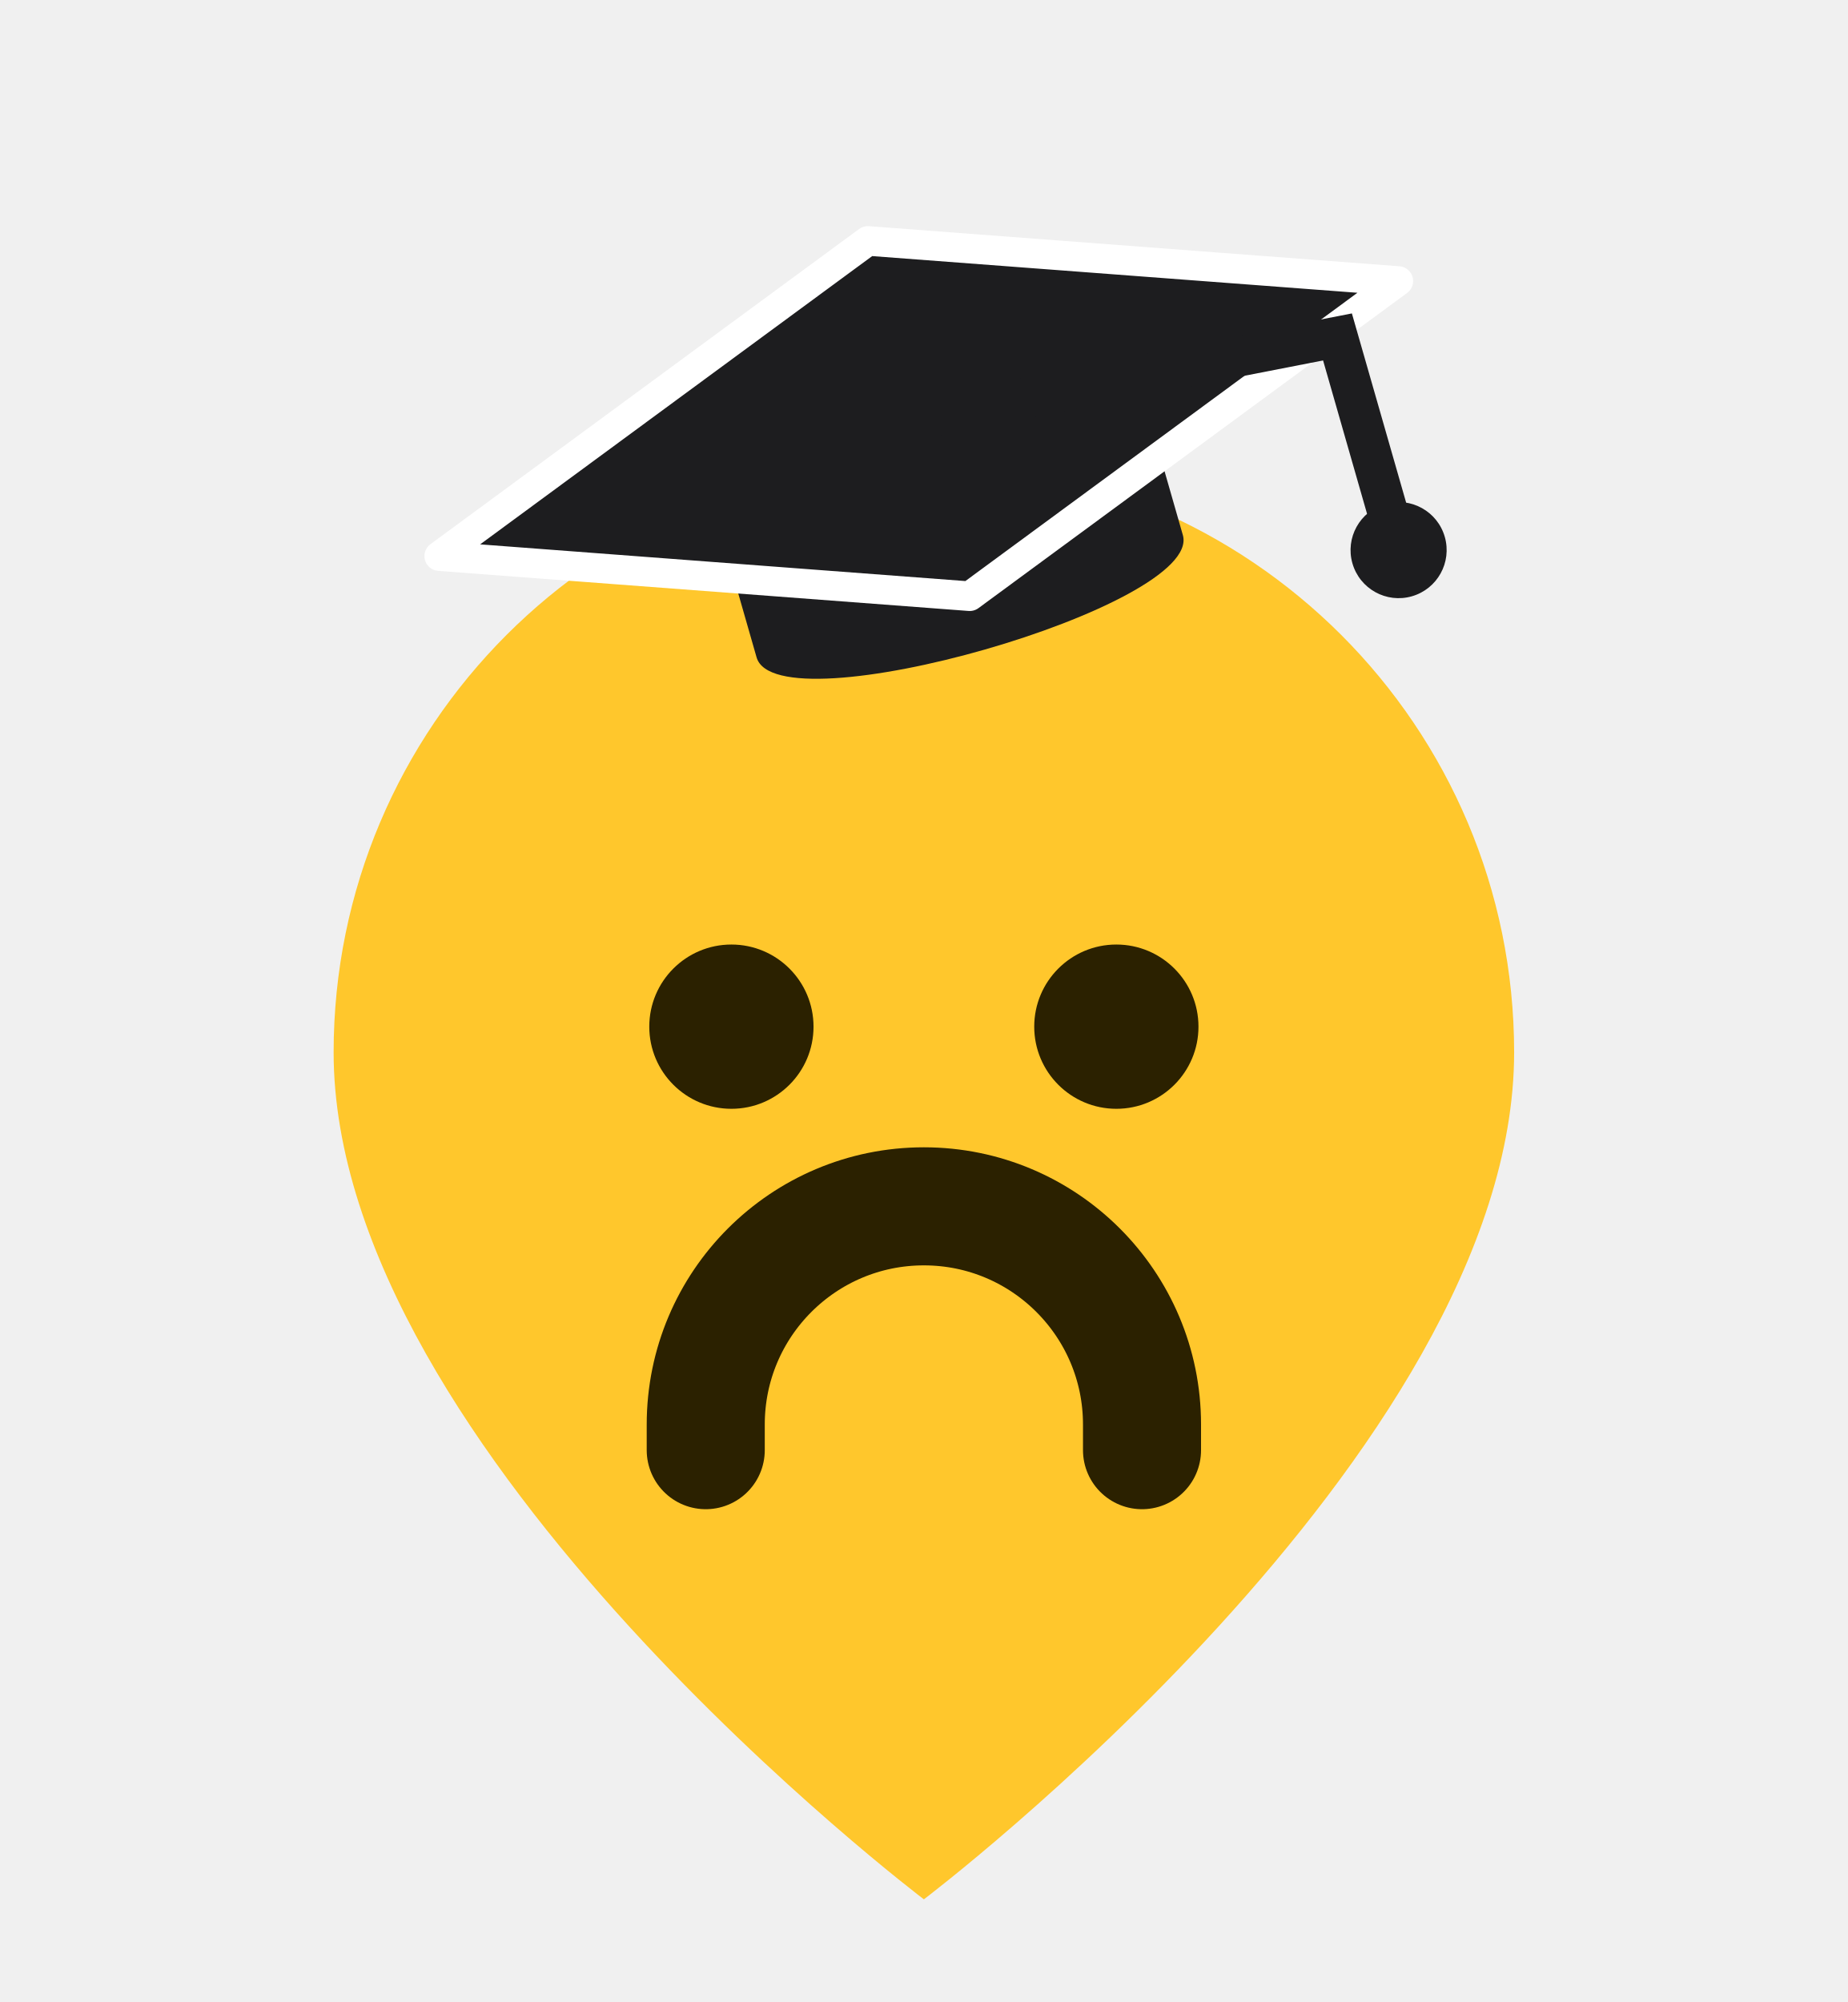
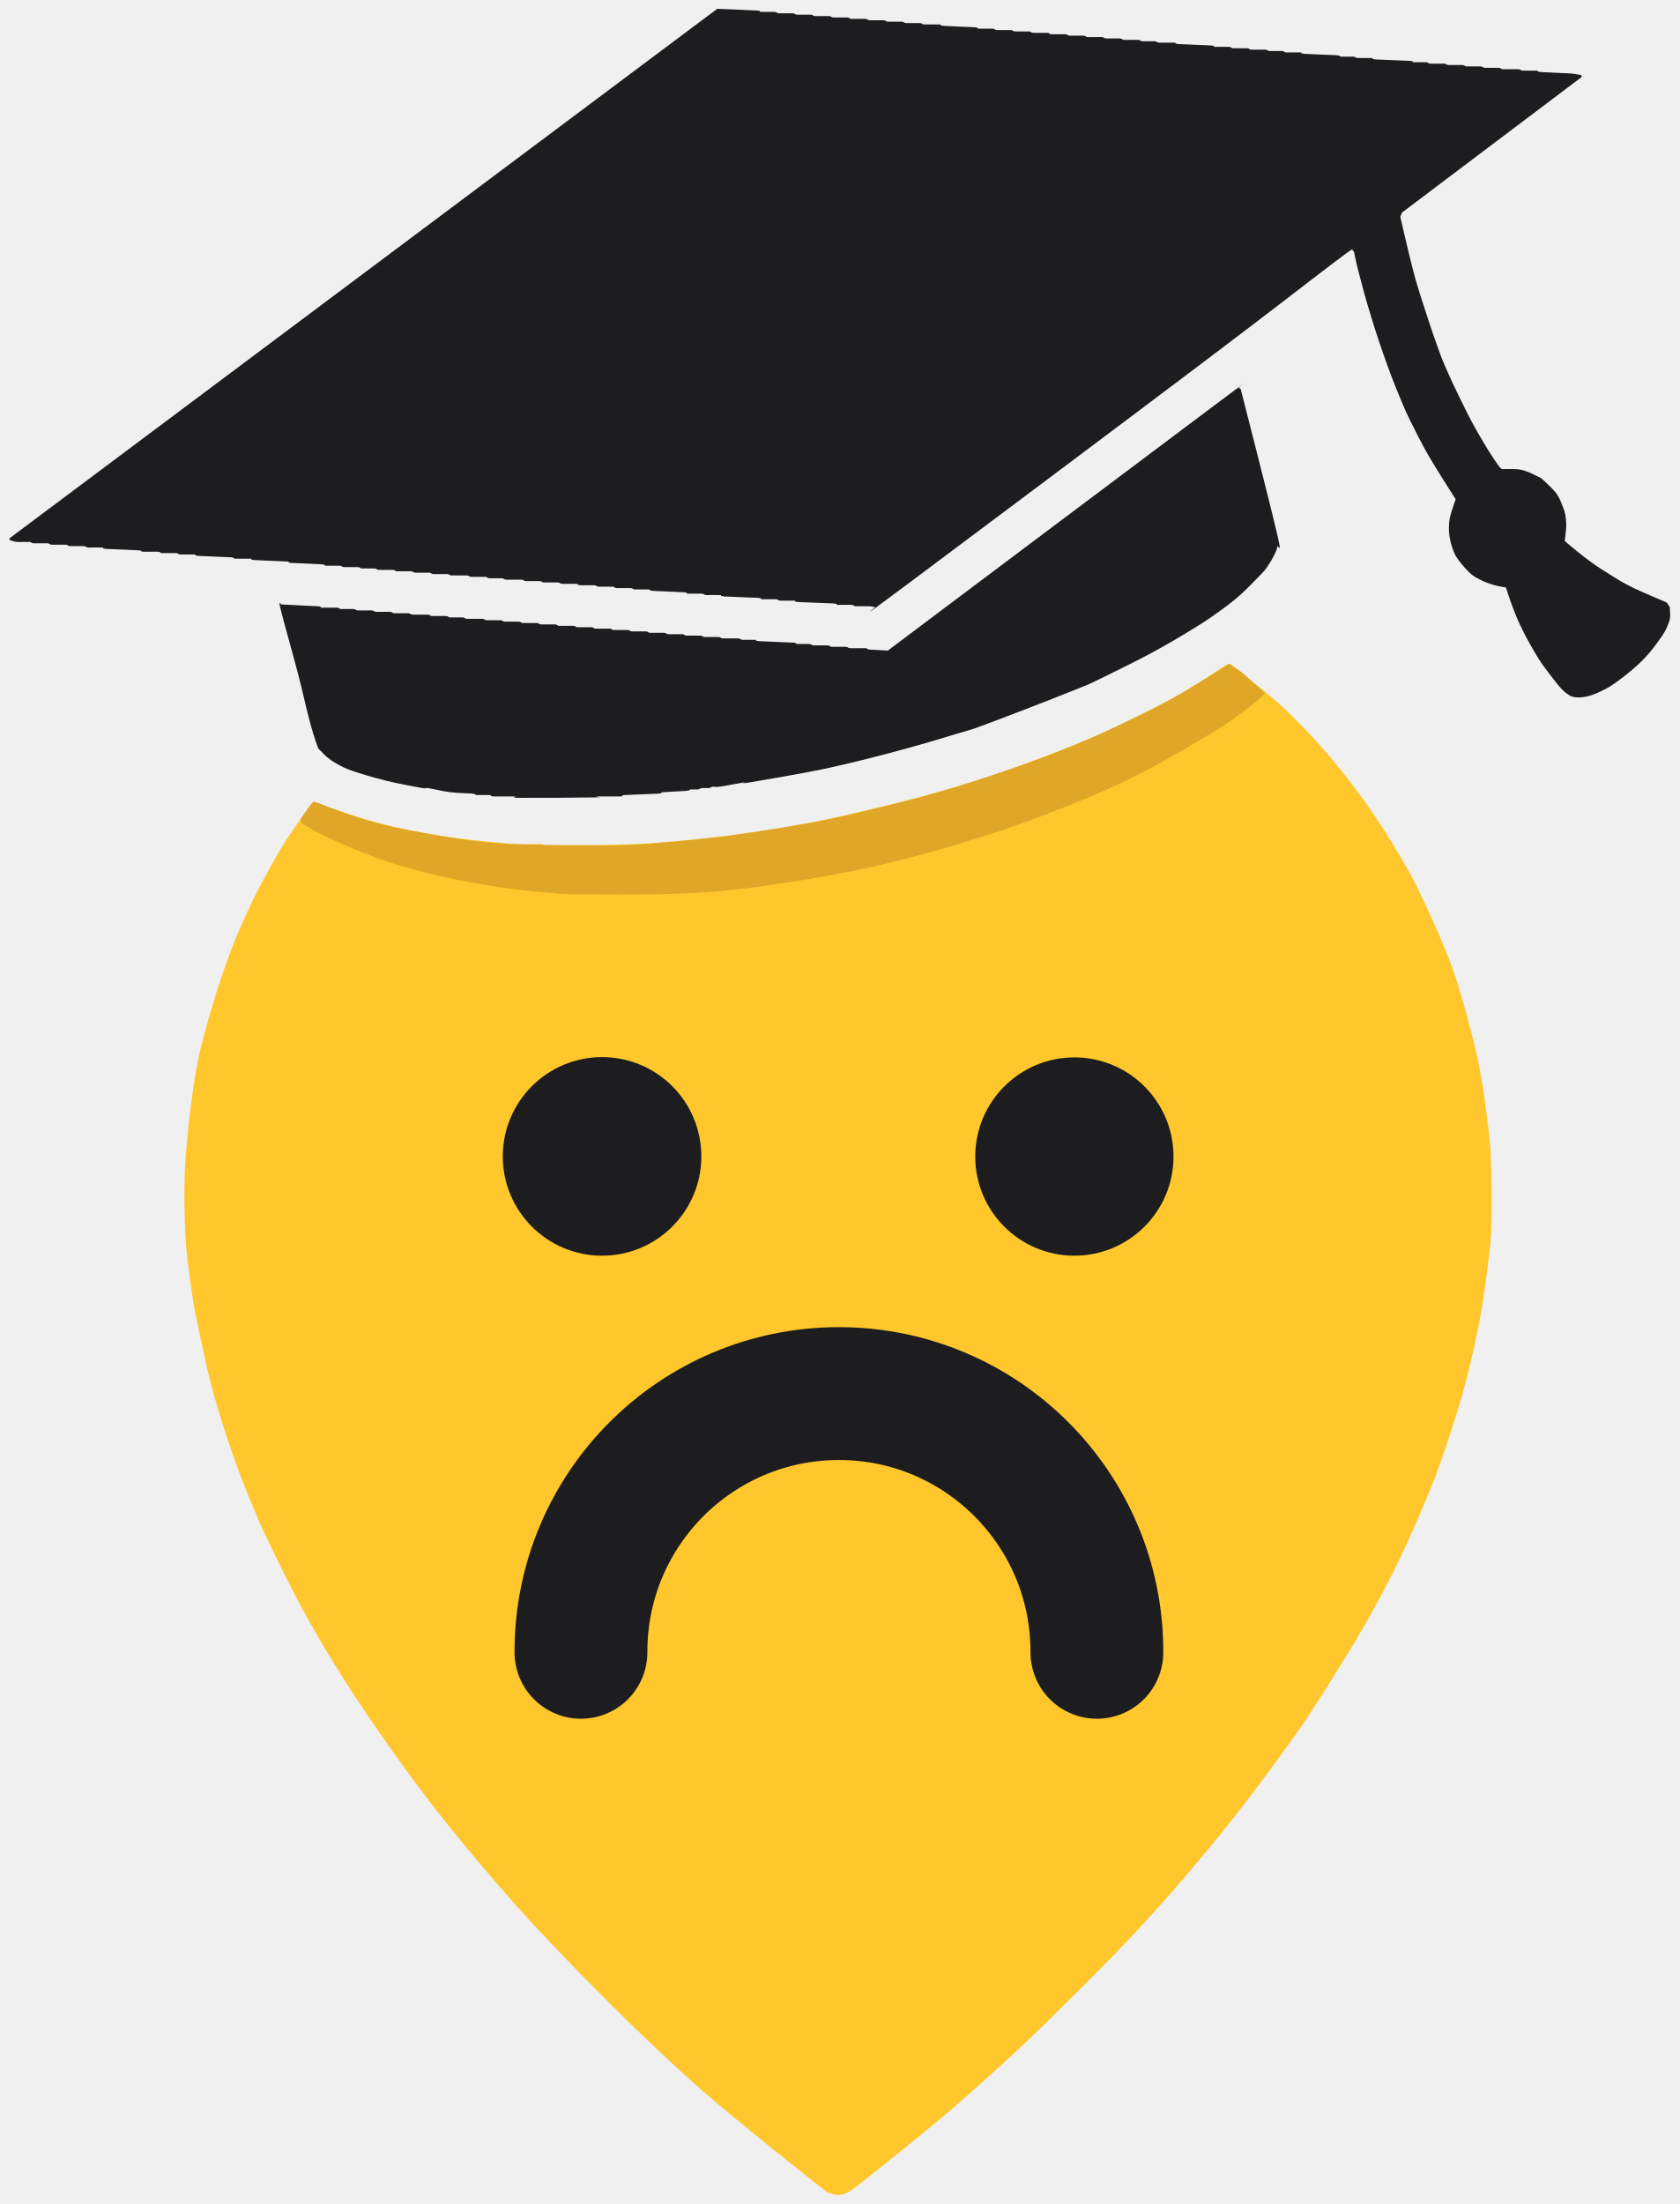
- <svg xmlns="http://www.w3.org/2000/svg" viewBox="-4 -14 72 78" role="img" aria-label="U-Pin triste">
-   <path fill="#FFC72C" d="M32 4C19.3 4 9 14.3 9 27c0 15.6 23 33 23 33s23-17.4 23-33C55 14.3 44.7 4 32 4z" />
-   <circle cx="24.5" cy="26" r="3.2" fill="#2B2100" />
-   <circle cx="39.5" cy="26" r="3.2" fill="#2B2100" />
-   <path fill="none" stroke="#2B2100" stroke-width="4.6" stroke-linecap="round" stroke-linejoin="round" d="M23.5 42.5v-1a8 8 0 0 1 17 0v1" />
-   <g transform="translate(32 3) scale(.72) rotate(-16) translate(-32 -10)">
-     <path fill="#1D1D1F" d="M20 11v8c0 4 24 4 24 0v-8z" />
-     <path fill="#1D1D1F" stroke="#fff" stroke-width="1.6" stroke-linejoin="round" d="M32 -1L59 9 32 19 5 9z" />
-     <path d="M32 9L55 11v10" fill="none" stroke="#1D1D1F" stroke-width="2.2" stroke-linecap="round" />
-     <circle cx="55" cy="23" r="2.6" fill="#1D1D1F" />
-   </g>
+ <svg xmlns="http://www.w3.org/2000/svg" viewBox="297 30 1201 1576" role="img" aria-label="U-Pin triste">
+   <path fill="#FFC72C" d="M899.0 1599.2C897.5 1599.6 896.3 1599.6 895.0 1599.5C893.7 1599.3 893.1 1599.3 891.0 1598.2C888.9 1597.2 894.5 1602.3 882.7 1593.0C870.8 1583.7 836.9 1556.6 820.0 1542.5C803.1 1528.4 795.5 1521.8 781.0 1508.5C766.5 1495.1 750.4 1479.9 733.0 1462.5C715.6 1445.1 693.6 1422.6 676.5 1404.0C659.4 1385.4 644.4 1367.8 630.5 1351.0C616.6 1334.2 606.3 1321.3 593.0 1303.3C579.7 1285.3 563.5 1262.4 550.8 1243.0C538.1 1223.6 526.9 1205.2 516.8 1187.0C506.6 1168.8 496.3 1147.3 489.8 1134.0C483.3 1120.7 482.1 1117.5 477.8 1107.0C473.4 1096.5 468.6 1085.0 463.8 1071.0C458.9 1057.0 453.1 1039.3 448.8 1023.0C444.4 1006.7 440.1 985.3 437.5 973.0C435.0 960.7 434.9 959.2 433.5 949.0C432.2 938.8 430.2 926.5 429.5 912.0C428.9 897.5 428.5 879.7 429.5 862.0C430.5 844.3 433.2 821.8 435.5 806.0C437.9 790.2 439.7 782.0 443.8 767.0C447.8 752.0 454.4 730.8 459.8 716.0C465.1 701.2 470.8 688.8 475.8 678.0C480.8 667.2 485.3 659.2 489.8 651.0C494.3 642.8 497.6 637.0 502.8 629.0C508.0 621.0 521.0 603.2 521.0 603.2C521.0 603.2 544.7 611.8 556.0 615.2C567.3 618.6 577.5 621.1 589.0 623.5C600.5 625.8 612.3 627.8 625.0 629.5C637.7 631.1 655.2 632.8 665.0 633.5C674.8 634.1 679.7 633.3 684.0 633.5C688.3 633.7 679.5 634.5 691.0 634.5C702.5 634.5 734.7 634.3 753.0 633.5C771.3 632.6 785.5 631.1 801.0 629.5C816.5 627.8 831.2 625.8 846.0 623.5C860.8 621.1 872.7 619.2 890.0 615.5C907.3 611.7 932.0 605.9 950.0 601.2C968.0 596.5 983.3 591.9 998.0 587.2C1012.7 582.6 1025.0 578.1 1038.0 573.2C1051.0 568.4 1065.0 562.9 1076.0 558.2C1087.0 553.6 1093.2 550.6 1104.0 545.3C1114.8 539.9 1129.2 533.0 1141.0 526.2C1152.8 519.5 1175.0 504.8 1175.0 504.8L1177.0 504.8C1177.0 504.8 1201.2 523.7 1211.0 532.5C1220.8 541.3 1228.6 549.6 1236.0 557.5C1243.4 565.4 1248.6 571.4 1255.5 580.0C1262.3 588.6 1270.1 598.7 1277.2 609.0C1284.4 619.3 1292.4 632.2 1298.2 642.0C1304.1 651.8 1306.9 657.0 1312.3 668.0C1317.6 679.0 1325.4 696.2 1330.2 708.0C1335.1 719.8 1337.6 727.0 1341.2 739.0C1344.9 751.0 1349.5 768.7 1352.2 780.0C1354.9 791.3 1355.9 797.5 1357.5 807.0C1359.0 816.5 1360.4 827.5 1361.5 837.0C1362.5 846.5 1363.2 851.8 1363.5 864.0C1363.8 876.2 1364.1 896.2 1363.5 910.0C1362.8 923.8 1361.1 934.8 1359.5 947.0C1357.8 959.2 1356.2 969.8 1353.5 983.0C1350.7 996.2 1347.4 1011.0 1343.2 1026.0C1339.0 1041.0 1332.7 1060.0 1328.2 1073.0C1323.7 1086.0 1320.7 1093.2 1316.2 1104.0C1311.7 1114.8 1306.2 1127.3 1301.2 1138.0C1296.2 1148.7 1291.9 1157.3 1286.2 1168.0C1280.6 1178.7 1275.1 1188.8 1267.2 1202.0C1259.4 1215.2 1247.1 1234.8 1239.2 1247.0C1231.4 1259.2 1228.4 1263.6 1220.0 1275.3C1211.6 1287.1 1198.9 1304.4 1189.0 1317.3C1179.1 1330.3 1170.1 1341.4 1160.5 1353.0C1150.9 1364.6 1142.2 1374.9 1131.5 1387.0C1120.7 1399.1 1110.7 1410.3 1096.0 1425.5C1081.3 1440.7 1057.8 1464.0 1043.5 1478.0C1029.2 1492.0 1022.4 1498.2 1010.0 1509.5C997.6 1520.7 984.8 1532.2 969.0 1545.5C953.2 1558.7 926.2 1580.4 915.3 1589.0C904.5 1597.6 906.7 1595.5 904.0 1597.2C901.3 1598.9 900.5 1598.9 899.0 1599.2Z" />
+   <path fill="#DFA628" d="M777.0 669.2C757.2 669.9 723.2 669.6 709.0 669.5C694.8 669.4 699.8 669.1 692.0 668.5C684.2 667.8 673.8 667.1 662.0 665.5C650.2 663.8 634.0 661.2 621.0 658.5C608.0 655.7 594.5 652.3 584.0 649.2C573.5 646.2 567.3 643.9 558.0 640.2C548.7 636.6 535.5 630.8 528.0 627.2C520.5 623.6 513.0 618.7 513.0 618.7L511.8 616.0C511.8 616.0 517.8 607.1 519.5 605.0C521.2 602.9 522.0 603.3 522.0 603.3C522.0 603.3 542.5 611.2 552.0 614.2C561.5 617.2 567.2 618.9 579.0 621.5C590.8 624.0 609.2 627.5 623.0 629.5C636.8 631.5 643.0 632.6 662.0 633.5C681.0 634.3 718.8 634.7 737.0 634.5C755.2 634.3 757.3 633.6 771.0 632.5C784.7 631.3 801.5 629.8 819.0 627.5C836.5 625.1 859.3 621.5 876.0 618.5C892.7 615.4 903.5 612.9 919.0 609.2C934.5 605.5 952.8 600.9 969.0 596.2C985.2 591.6 1001.3 586.2 1016.0 581.2C1030.7 576.2 1043.7 571.6 1057.0 566.2C1070.3 560.9 1082.8 555.4 1096.0 549.2C1109.2 543.1 1122.7 536.6 1136.0 529.2C1149.3 521.8 1176.0 504.8 1176.0 504.8C1176.0 504.8 1181.7 508.0 1186.0 511.5C1190.3 515.1 1201.8 526.0 1201.8 526.0C1201.8 526.0 1193.5 533.5 1187.3 538.0C1181.2 542.5 1176.6 546.2 1165.0 553.2C1153.4 560.3 1133.3 572.2 1118.0 580.2C1102.7 588.2 1090.2 594.1 1073.0 601.2C1055.8 608.4 1035.8 616.2 1015.0 623.2C994.2 630.2 968.3 637.9 948.0 643.2C927.7 648.6 913.0 651.7 893.0 655.5C873.0 659.2 847.3 663.2 828.0 665.5C808.7 667.7 796.8 668.6 777.0 669.2Z" />
+   <path fill="#1D1D1F" fill-rule="evenodd" d="M1431.0 528.2C1428.2 528.8 1425.2 528.8 1423.0 528.5C1420.8 528.1 1419.6 527.4 1417.7 526.0C1415.7 524.6 1414.3 523.3 1411.5 520.0C1408.8 516.7 1404.0 510.5 1401.0 506.3C1398.0 502.2 1396.5 499.7 1393.8 495.0C1391.0 490.3 1387.2 483.2 1384.7 478.0C1382.2 472.8 1380.6 468.7 1378.8 464.0C1377.0 459.3 1374.0 450.1 1374.0 450.1C1374.0 450.1 1368.2 449.2 1365.0 448.2C1361.8 447.3 1357.8 445.7 1355.0 444.2C1352.2 442.8 1350.5 441.8 1348.0 439.5C1345.5 437.1 1341.8 432.9 1339.8 430.0C1337.7 427.1 1336.8 425.0 1335.8 422.0C1334.7 419.0 1333.9 415.2 1333.5 412.0C1333.1 408.8 1333.3 405.5 1333.5 403.0C1333.8 400.5 1334.0 399.7 1334.8 397.0C1335.5 394.3 1338.1 387.0 1338.1 387.0C1338.1 387.0 1324.2 365.3 1318.8 356.0C1313.4 346.7 1308.9 337.3 1305.7 331.0C1302.6 324.7 1302.6 324.8 1299.8 318.0C1296.9 311.2 1292.4 300.2 1288.8 290.0C1285.1 279.8 1281.1 267.8 1277.8 257.0C1274.4 246.2 1270.8 232.8 1268.8 225.0C1266.7 217.2 1265.4 210.0 1265.4 210.0L1264.0 208.6C1264.0 208.6 1268.6 204.4 1250.7 218.0C1232.7 231.6 1207.4 251.5 1156.3 290.0C1105.3 328.5 983.2 420.0 944.3 449.0C905.5 478.0 923.0 464.2 923.0 464.2C923.0 464.2 921.3 463.7 919.0 463.5C916.7 463.4 911.2 463.6 909.0 463.5C906.8 463.3 908.2 462.7 906.0 462.5C903.8 462.4 898.2 462.6 896.0 462.5C893.8 462.3 897.7 461.9 893.0 461.5C888.3 461.2 872.7 460.8 868.0 460.5C863.3 460.1 867.2 459.7 865.0 459.5C862.8 459.4 857.2 459.6 855.0 459.5C852.8 459.3 854.2 458.7 852.0 458.5C849.8 458.4 844.2 458.6 842.0 458.5C839.8 458.3 843.5 457.9 839.0 457.5C834.5 457.2 819.5 456.8 815.0 456.5C810.5 456.1 814.2 455.7 812.0 455.5C809.8 455.4 804.2 455.6 802.0 455.5C799.8 455.3 801.2 454.7 799.0 454.5C796.8 454.4 791.2 454.6 789.0 454.5C786.8 454.3 790.2 453.9 786.0 453.5C781.8 453.2 768.2 452.8 764.0 452.5C759.8 452.1 763.2 451.7 761.0 451.5C758.8 451.4 753.2 451.6 751.0 451.5C748.8 451.3 750.2 450.7 748.0 450.5C745.8 450.4 740.2 450.6 738.0 450.5C735.8 450.3 737.2 449.7 735.0 449.5C732.8 449.4 727.2 449.6 725.0 449.5C722.8 449.3 724.2 448.7 722.0 448.5C719.8 448.4 714.2 448.6 712.0 448.5C709.8 448.3 711.2 447.7 709.0 447.5C706.8 447.4 701.2 447.6 699.0 447.5C696.8 447.3 698.2 446.7 696.0 446.5C693.8 446.4 688.2 446.6 686.0 446.5C683.8 446.3 685.2 445.7 683.0 445.5C680.8 445.4 675.2 445.6 673.0 445.5C670.8 445.3 672.3 444.7 670.0 444.5C667.7 444.4 661.3 444.6 659.0 444.5C656.7 444.3 658.0 443.7 656.0 443.5C654.0 443.4 649.0 443.6 647.0 443.5C645.0 443.3 646.2 442.7 644.0 442.5C641.8 442.4 636.2 442.6 634.0 442.5C631.8 442.3 633.3 441.7 631.0 441.5C628.7 441.4 622.3 441.6 620.0 441.5C617.7 441.3 619.2 440.7 617.0 440.5C614.8 440.4 609.2 440.6 607.0 440.5C604.8 440.3 606.2 439.7 604.0 439.5C601.8 439.4 596.2 439.6 594.0 439.5C591.8 439.3 593.2 438.7 591.0 438.5C588.8 438.4 583.2 438.6 581.0 438.5C578.8 438.3 580.2 437.7 578.0 437.5C575.8 437.4 570.2 437.6 568.0 437.5C565.8 437.3 567.0 436.7 565.0 436.5C563.0 436.4 558.0 436.6 556.0 436.5C554.0 436.3 555.2 435.7 553.0 435.5C550.8 435.4 545.2 435.6 543.0 435.5C540.8 435.3 542.2 434.7 540.0 434.5C537.8 434.4 532.2 434.6 530.0 434.5C527.8 434.3 531.2 433.9 527.0 433.5C522.8 433.2 509.2 432.8 505.0 432.5C500.8 432.1 506.3 431.9 502.0 431.5C497.7 431.2 483.3 430.8 479.0 430.5C474.7 430.1 478.3 429.7 476.0 429.5C473.7 429.4 467.3 429.6 465.0 429.5C462.7 429.3 466.3 428.9 462.0 428.5C457.7 428.2 443.3 427.8 439.0 427.5C434.7 427.1 438.2 426.7 436.0 426.5C433.8 426.4 428.2 426.6 426.0 426.5C423.8 426.3 425.2 425.7 423.0 425.5C420.8 425.4 415.2 425.6 413.0 425.5C410.8 425.3 412.3 424.7 410.0 424.5C407.7 424.4 401.3 424.6 399.0 424.5C396.7 424.3 400.3 423.9 396.0 423.5C391.7 423.2 377.3 422.8 373.0 422.5C368.7 422.1 372.2 421.7 370.0 421.5C367.8 421.4 362.2 421.6 360.0 421.5C357.8 421.3 359.2 420.7 357.0 420.5C354.8 420.4 349.2 420.6 347.0 420.5C344.8 420.3 346.2 419.7 344.0 419.5C341.8 419.4 336.2 419.6 334.0 419.5C331.8 419.3 333.2 418.7 331.0 418.5C328.8 418.4 323.2 418.6 321.0 418.5C318.8 418.3 320.0 417.7 318.0 417.5C316.0 417.4 311.3 417.7 309.0 417.5C306.7 417.2 304.0 416.2 304.0 416.2L303.7 415.0L810.0 36.3C810.0 36.3 832.8 37.2 838.0 37.5C843.2 37.9 838.8 38.3 841.0 38.5C843.2 38.6 848.8 38.4 851.0 38.5C853.2 38.7 851.8 39.3 854.0 39.5C856.2 39.6 861.8 39.4 864.0 39.5C866.2 39.7 864.8 40.3 867.0 40.5C869.2 40.6 874.8 40.4 877.0 40.5C879.2 40.7 877.8 41.3 880.0 41.5C882.2 41.6 887.8 41.4 890.0 41.5C892.2 41.7 890.8 42.3 893.0 42.5C895.2 42.6 900.8 42.4 903.0 42.5C905.2 42.7 903.8 43.3 906.0 43.5C908.2 43.6 913.8 43.4 916.0 43.5C918.2 43.7 916.8 44.3 919.0 44.5C921.2 44.6 926.8 44.4 929.0 44.5C931.2 44.7 929.8 45.3 932.0 45.5C934.2 45.6 939.8 45.4 942.0 45.5C944.2 45.7 942.8 46.3 945.0 46.5C947.2 46.6 952.8 46.4 955.0 46.5C957.2 46.7 955.7 47.3 958.0 47.5C960.3 47.6 966.7 47.4 969.0 47.5C971.3 47.7 967.8 48.1 972.0 48.5C976.2 48.8 989.8 49.2 994.0 49.5C998.2 49.9 994.8 50.3 997.0 50.5C999.2 50.6 1004.8 50.4 1007.0 50.5C1009.2 50.7 1007.8 51.3 1010.0 51.5C1012.2 51.6 1017.8 51.4 1020.0 51.5C1022.2 51.7 1020.8 52.3 1023.0 52.5C1025.2 52.6 1030.8 52.4 1033.0 52.5C1035.2 52.7 1033.8 53.3 1036.0 53.5C1038.2 53.6 1043.8 53.4 1046.0 53.5C1048.2 53.7 1046.8 54.3 1049.0 54.5C1051.2 54.6 1056.8 54.4 1059.0 54.5C1061.2 54.7 1059.8 55.3 1062.0 55.5C1064.2 55.6 1069.8 55.4 1072.0 55.5C1074.2 55.7 1072.8 56.3 1075.0 56.5C1077.2 56.6 1082.8 56.4 1085.0 56.5C1087.2 56.7 1085.8 57.3 1088.0 57.5C1090.2 57.6 1095.8 57.4 1098.0 57.5C1100.2 57.7 1098.8 58.3 1101.0 58.5C1103.2 58.6 1108.8 58.4 1111.0 58.5C1113.2 58.7 1112.0 59.3 1114.0 59.5C1116.0 59.6 1121.0 59.4 1123.0 59.5C1125.0 59.7 1123.7 60.3 1126.0 60.5C1128.3 60.6 1134.7 60.4 1137.0 60.5C1139.3 60.7 1135.7 61.1 1140.0 61.5C1144.3 61.8 1158.7 62.2 1163.0 62.5C1167.3 62.9 1163.8 63.3 1166.0 63.5C1168.2 63.6 1173.8 63.4 1176.0 63.5C1178.2 63.7 1176.8 64.3 1179.0 64.5C1181.2 64.6 1186.8 64.4 1189.0 64.5C1191.2 64.7 1189.8 65.3 1192.0 65.5C1194.2 65.6 1199.8 65.4 1202.0 65.5C1204.2 65.7 1203.0 66.3 1205.0 66.5C1207.0 66.6 1212.0 66.4 1214.0 66.5C1216.0 66.7 1214.8 67.3 1217.0 67.5C1219.2 67.6 1224.8 67.4 1227.0 67.5C1229.2 67.7 1225.7 68.1 1230.0 68.5C1234.3 68.8 1248.7 69.2 1253.0 69.5C1257.3 69.9 1254.0 70.3 1256.0 70.5C1258.0 70.6 1263.0 70.4 1265.0 70.5C1267.0 70.7 1265.8 71.3 1268.0 71.5C1270.2 71.6 1275.8 71.4 1278.0 71.5C1280.2 71.7 1276.5 72.1 1281.0 72.5C1285.5 72.8 1300.5 73.2 1305.0 73.5C1309.5 73.9 1306.0 74.3 1308.0 74.5C1310.0 74.6 1315.0 74.4 1317.0 74.5C1319.0 74.7 1317.8 75.3 1320.0 75.5C1322.2 75.6 1327.8 75.4 1330.0 75.5C1332.2 75.7 1330.8 76.3 1333.0 76.5C1335.2 76.6 1340.8 76.4 1343.0 76.5C1345.2 76.7 1343.8 77.3 1346.0 77.5C1348.2 77.6 1353.8 77.4 1356.0 77.5C1358.2 77.7 1356.8 78.3 1359.0 78.5C1361.2 78.6 1366.8 78.4 1369.0 78.5C1371.2 78.7 1369.7 79.3 1372.0 79.5C1374.3 79.6 1380.7 79.4 1383.0 79.5C1385.3 79.7 1383.8 80.3 1386.0 80.5C1388.2 80.6 1393.8 80.4 1396.0 80.5C1398.2 80.7 1395.0 81.1 1399.0 81.5C1403.0 81.8 1415.2 82.2 1420.0 82.5C1424.8 82.9 1428.0 83.8 1428.0 83.8L1428.3 85.0L1299.7 182.0L1298.5 185.0C1298.5 185.0 1304.4 210.7 1306.8 220.0C1309.2 229.3 1309.8 231.5 1312.8 241.0C1315.8 250.5 1321.4 267.7 1324.8 277.0C1328.1 286.3 1329.1 288.8 1332.8 297.0C1336.4 305.2 1342.6 317.8 1346.7 326.0C1350.9 334.2 1354.1 339.8 1357.8 346.0C1361.4 352.2 1366.4 359.8 1368.8 363.0C1371.1 366.2 1372.0 365.4 1372.0 365.4C1372.0 365.4 1379.3 365.3 1382.0 365.5C1384.7 365.8 1385.5 365.9 1388.0 366.8C1390.5 367.6 1394.8 369.6 1397.0 370.8C1399.2 371.9 1398.8 371.5 1401.0 373.5C1403.2 375.5 1407.8 379.7 1410.0 382.7C1412.2 385.6 1413.2 388.4 1414.2 391.0C1415.3 393.6 1416.0 395.5 1416.5 398.0C1416.9 400.5 1417.2 403.0 1417.2 406.0C1417.1 409.0 1416.2 416.0 1416.2 416.0C1416.2 416.0 1415.1 416.0 1418.0 418.5C1420.9 421.0 1428.5 427.2 1433.7 431.0C1438.8 434.8 1443.8 438.0 1449.0 441.2C1454.2 444.5 1458.3 447.0 1465.0 450.3C1471.7 453.5 1489.0 460.8 1489.0 460.8L1491.2 464.0C1491.2 464.0 1491.6 469.0 1491.5 471.0C1491.3 473.0 1491.1 473.8 1490.2 476.0C1489.4 478.2 1488.5 480.5 1486.2 484.0C1483.9 487.5 1479.8 493.1 1476.5 497.0C1473.1 500.9 1470.2 503.8 1466.0 507.5C1461.8 511.2 1455.3 516.3 1451.0 519.2C1446.7 522.2 1443.3 523.7 1440.0 525.2C1436.7 526.7 1433.8 527.7 1431.0 528.2ZM722.0 600.2C712.8 600.4 678.5 600.6 669.0 600.5C659.5 600.4 668.2 599.7 665.0 599.5C661.8 599.4 653.0 599.6 650.0 599.5C647.0 599.3 649.0 598.7 647.0 598.5C645.0 598.4 640.0 598.6 638.0 598.5C636.0 598.3 638.2 597.9 635.0 597.5C631.8 597.2 624.3 597.1 619.0 596.5C613.7 595.8 606.3 594.0 603.0 593.5C599.7 593.0 604.0 594.3 599.0 593.5C594.0 592.6 581.3 590.3 573.0 588.2C564.7 586.2 554.8 583.2 549.0 581.2C543.2 579.2 541.0 577.9 538.0 576.2C535.0 574.6 532.9 573.0 531.0 571.5C529.1 569.9 527.7 568.4 526.5 567.0C525.3 565.6 525.3 567.0 523.8 563.0C522.3 559.0 520.0 551.5 517.8 543.0C515.5 534.5 513.6 524.8 510.2 512.0C506.9 499.2 499.8 474.3 497.8 466.0C495.7 457.7 498.0 462.2 498.0 462.2C498.0 462.2 519.2 463.2 524.0 463.5C528.8 463.9 524.7 464.3 527.0 464.5C529.3 464.6 535.7 464.4 538.0 464.5C540.3 464.7 539.0 465.3 541.0 465.5C543.0 465.6 548.0 465.4 550.0 465.5C552.0 465.7 550.8 466.3 553.0 466.5C555.2 466.6 560.8 466.4 563.0 466.5C565.2 466.7 563.8 467.3 566.0 467.5C568.2 467.6 573.8 467.4 576.0 467.5C578.2 467.7 576.8 468.3 579.0 468.5C581.2 468.6 586.8 468.4 589.0 468.5C591.2 468.7 589.7 469.3 592.0 469.5C594.3 469.6 600.7 469.4 603.0 469.5C605.3 469.7 603.8 470.3 606.0 470.5C608.2 470.6 613.8 470.4 616.0 470.5C618.2 470.7 617.0 471.3 619.0 471.5C621.0 471.6 626.0 471.4 628.0 471.5C630.0 471.7 628.7 472.3 631.0 472.5C633.3 472.6 639.7 472.4 642.0 472.5C644.3 472.7 642.8 473.3 645.0 473.5C647.2 473.6 652.8 473.4 655.0 473.5C657.2 473.7 655.8 474.3 658.0 474.5C660.2 474.6 665.8 474.4 668.0 474.5C670.2 474.7 668.8 475.3 671.0 475.5C673.2 475.6 678.8 475.4 681.0 475.5C683.2 475.7 681.8 476.3 684.0 476.5C686.2 476.6 691.8 476.4 694.0 476.5C696.2 476.7 694.8 477.3 697.0 477.5C699.2 477.6 704.8 477.4 707.0 477.5C709.2 477.7 707.8 478.3 710.0 478.5C712.2 478.6 717.8 478.4 720.0 478.5C722.2 478.7 720.8 479.3 723.0 479.5C725.2 479.6 730.8 479.4 733.0 479.5C735.2 479.7 733.8 480.3 736.0 480.5C738.2 480.6 743.8 480.4 746.0 480.5C748.2 480.7 746.8 481.3 749.0 481.5C751.2 481.6 756.8 481.4 759.0 481.5C761.2 481.7 759.8 482.3 762.0 482.5C764.2 482.6 769.8 482.4 772.0 482.5C774.2 482.7 772.8 483.3 775.0 483.5C777.2 483.6 782.8 483.4 785.0 483.5C787.2 483.7 785.8 484.3 788.0 484.5C790.2 484.6 795.8 484.4 798.0 484.5C800.2 484.7 798.8 485.3 801.0 485.5C803.2 485.6 808.8 485.4 811.0 485.5C813.2 485.7 811.7 486.3 814.0 486.5C816.3 486.6 822.7 486.4 825.0 486.5C827.3 486.7 826.0 487.3 828.0 487.5C830.0 487.6 835.0 487.4 837.0 487.5C839.0 487.7 835.5 488.1 840.0 488.5C844.5 488.8 859.5 489.2 864.0 489.5C868.5 489.9 865.0 490.3 867.0 490.5C869.0 490.6 874.0 490.4 876.0 490.5C878.0 490.7 876.8 491.3 879.0 491.5C881.2 491.6 886.8 491.4 889.0 491.5C891.2 491.7 889.8 492.3 892.0 492.5C894.2 492.6 899.8 492.4 902.0 492.5C904.2 492.7 902.7 493.3 905.0 493.5C907.3 493.6 913.7 493.4 916.0 493.5C918.3 493.7 916.3 494.2 919.0 494.5C921.7 494.7 932.0 495.2 932.0 495.2C932.0 495.2 1121.0 353.2 1162.7 322.0C1204.3 290.8 1178.6 310.2 1182.0 307.8C1185.4 305.3 1183.0 307.4 1183.0 307.4L1184.3 308.0C1184.3 308.0 1205.9 392.2 1210.2 411.0C1214.6 429.8 1210.8 418.3 1210.5 421.0C1210.1 423.7 1209.3 424.8 1208.3 427.0C1207.2 429.2 1205.5 432.2 1204.0 434.3C1202.5 436.5 1202.7 436.6 1199.5 440.0C1196.2 443.4 1189.5 450.5 1184.5 455.0C1179.5 459.5 1174.9 463.0 1169.3 467.0C1163.8 471.0 1159.2 474.2 1151.0 479.2C1142.8 484.3 1131.2 491.2 1120.0 497.2C1108.8 503.2 1093.0 510.9 1084.0 515.3C1075.0 519.6 1079.3 517.9 1066.0 523.2C1052.7 528.6 1017.8 542.1 1004.0 547.2C990.2 552.4 994.0 550.9 983.0 554.2C972.0 557.6 953.8 563.0 938.0 567.2C922.2 571.4 905.5 575.7 888.0 579.5C870.5 583.2 842.8 587.8 833.0 589.5C823.2 591.1 832.5 589.0 829.0 589.5C825.5 590.0 815.7 592.0 812.0 592.5C808.3 593.0 808.3 592.4 807.0 592.5C805.7 592.7 805.3 593.3 804.0 593.5C802.7 593.6 800.3 593.4 799.0 593.5C797.7 593.7 797.3 594.3 796.0 594.5C794.7 594.6 792.3 594.4 791.0 594.5C789.7 594.7 791.3 595.1 788.0 595.5C784.7 595.8 774.3 596.2 771.0 596.5C767.7 596.9 772.5 597.1 768.0 597.5C763.5 597.8 748.5 598.2 744.0 598.5C739.5 598.9 744.3 599.3 741.0 599.5C737.7 599.6 727.2 599.4 724.0 599.5C720.8 599.7 731.2 600.1 722.0 600.2Z" />
+   <circle cx="727.6" cy="856.9" r="71.0" fill="#1D1D1F" />
+   <circle cx="1065.4" cy="857.0" r="70.9" fill="#1D1D1F" />
+   <path fill="none" stroke="#1D1D1F" stroke-width="95.0" stroke-linecap="round" d="M712.5 1211.5V1211.0A184.5 184.5 0 0 1 1081.5 1211.0V1211.5" />
</svg>
